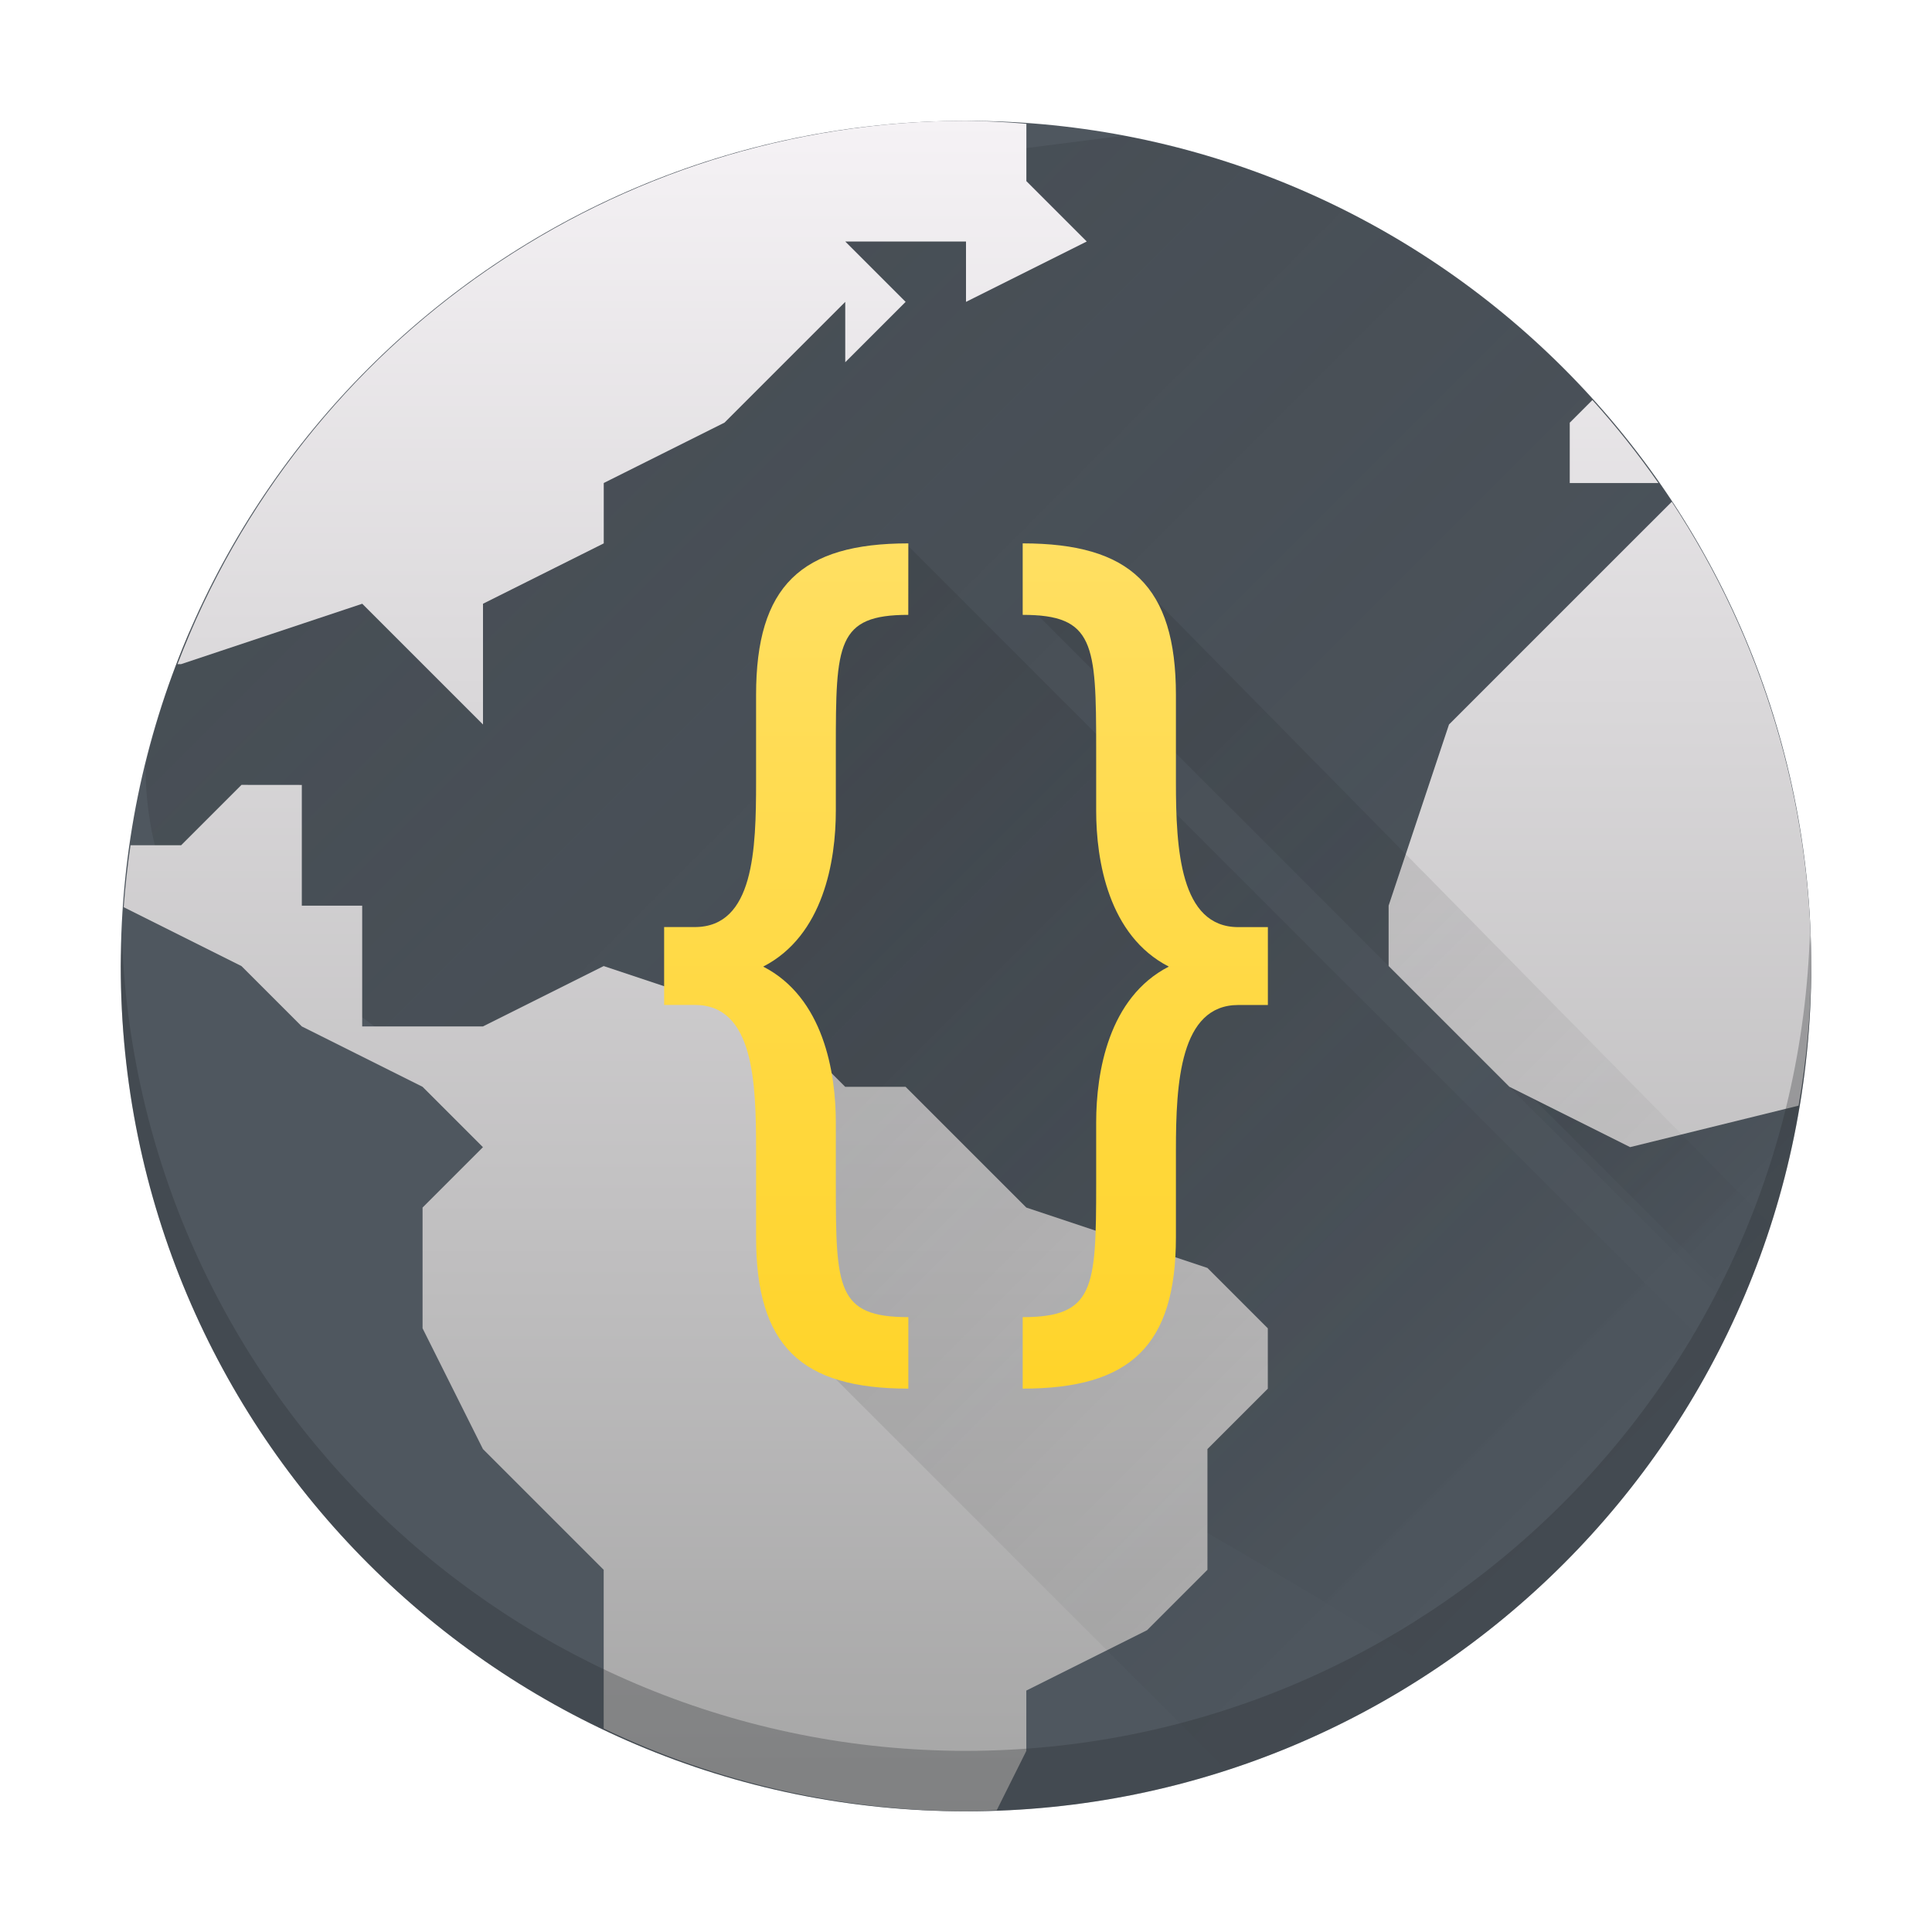
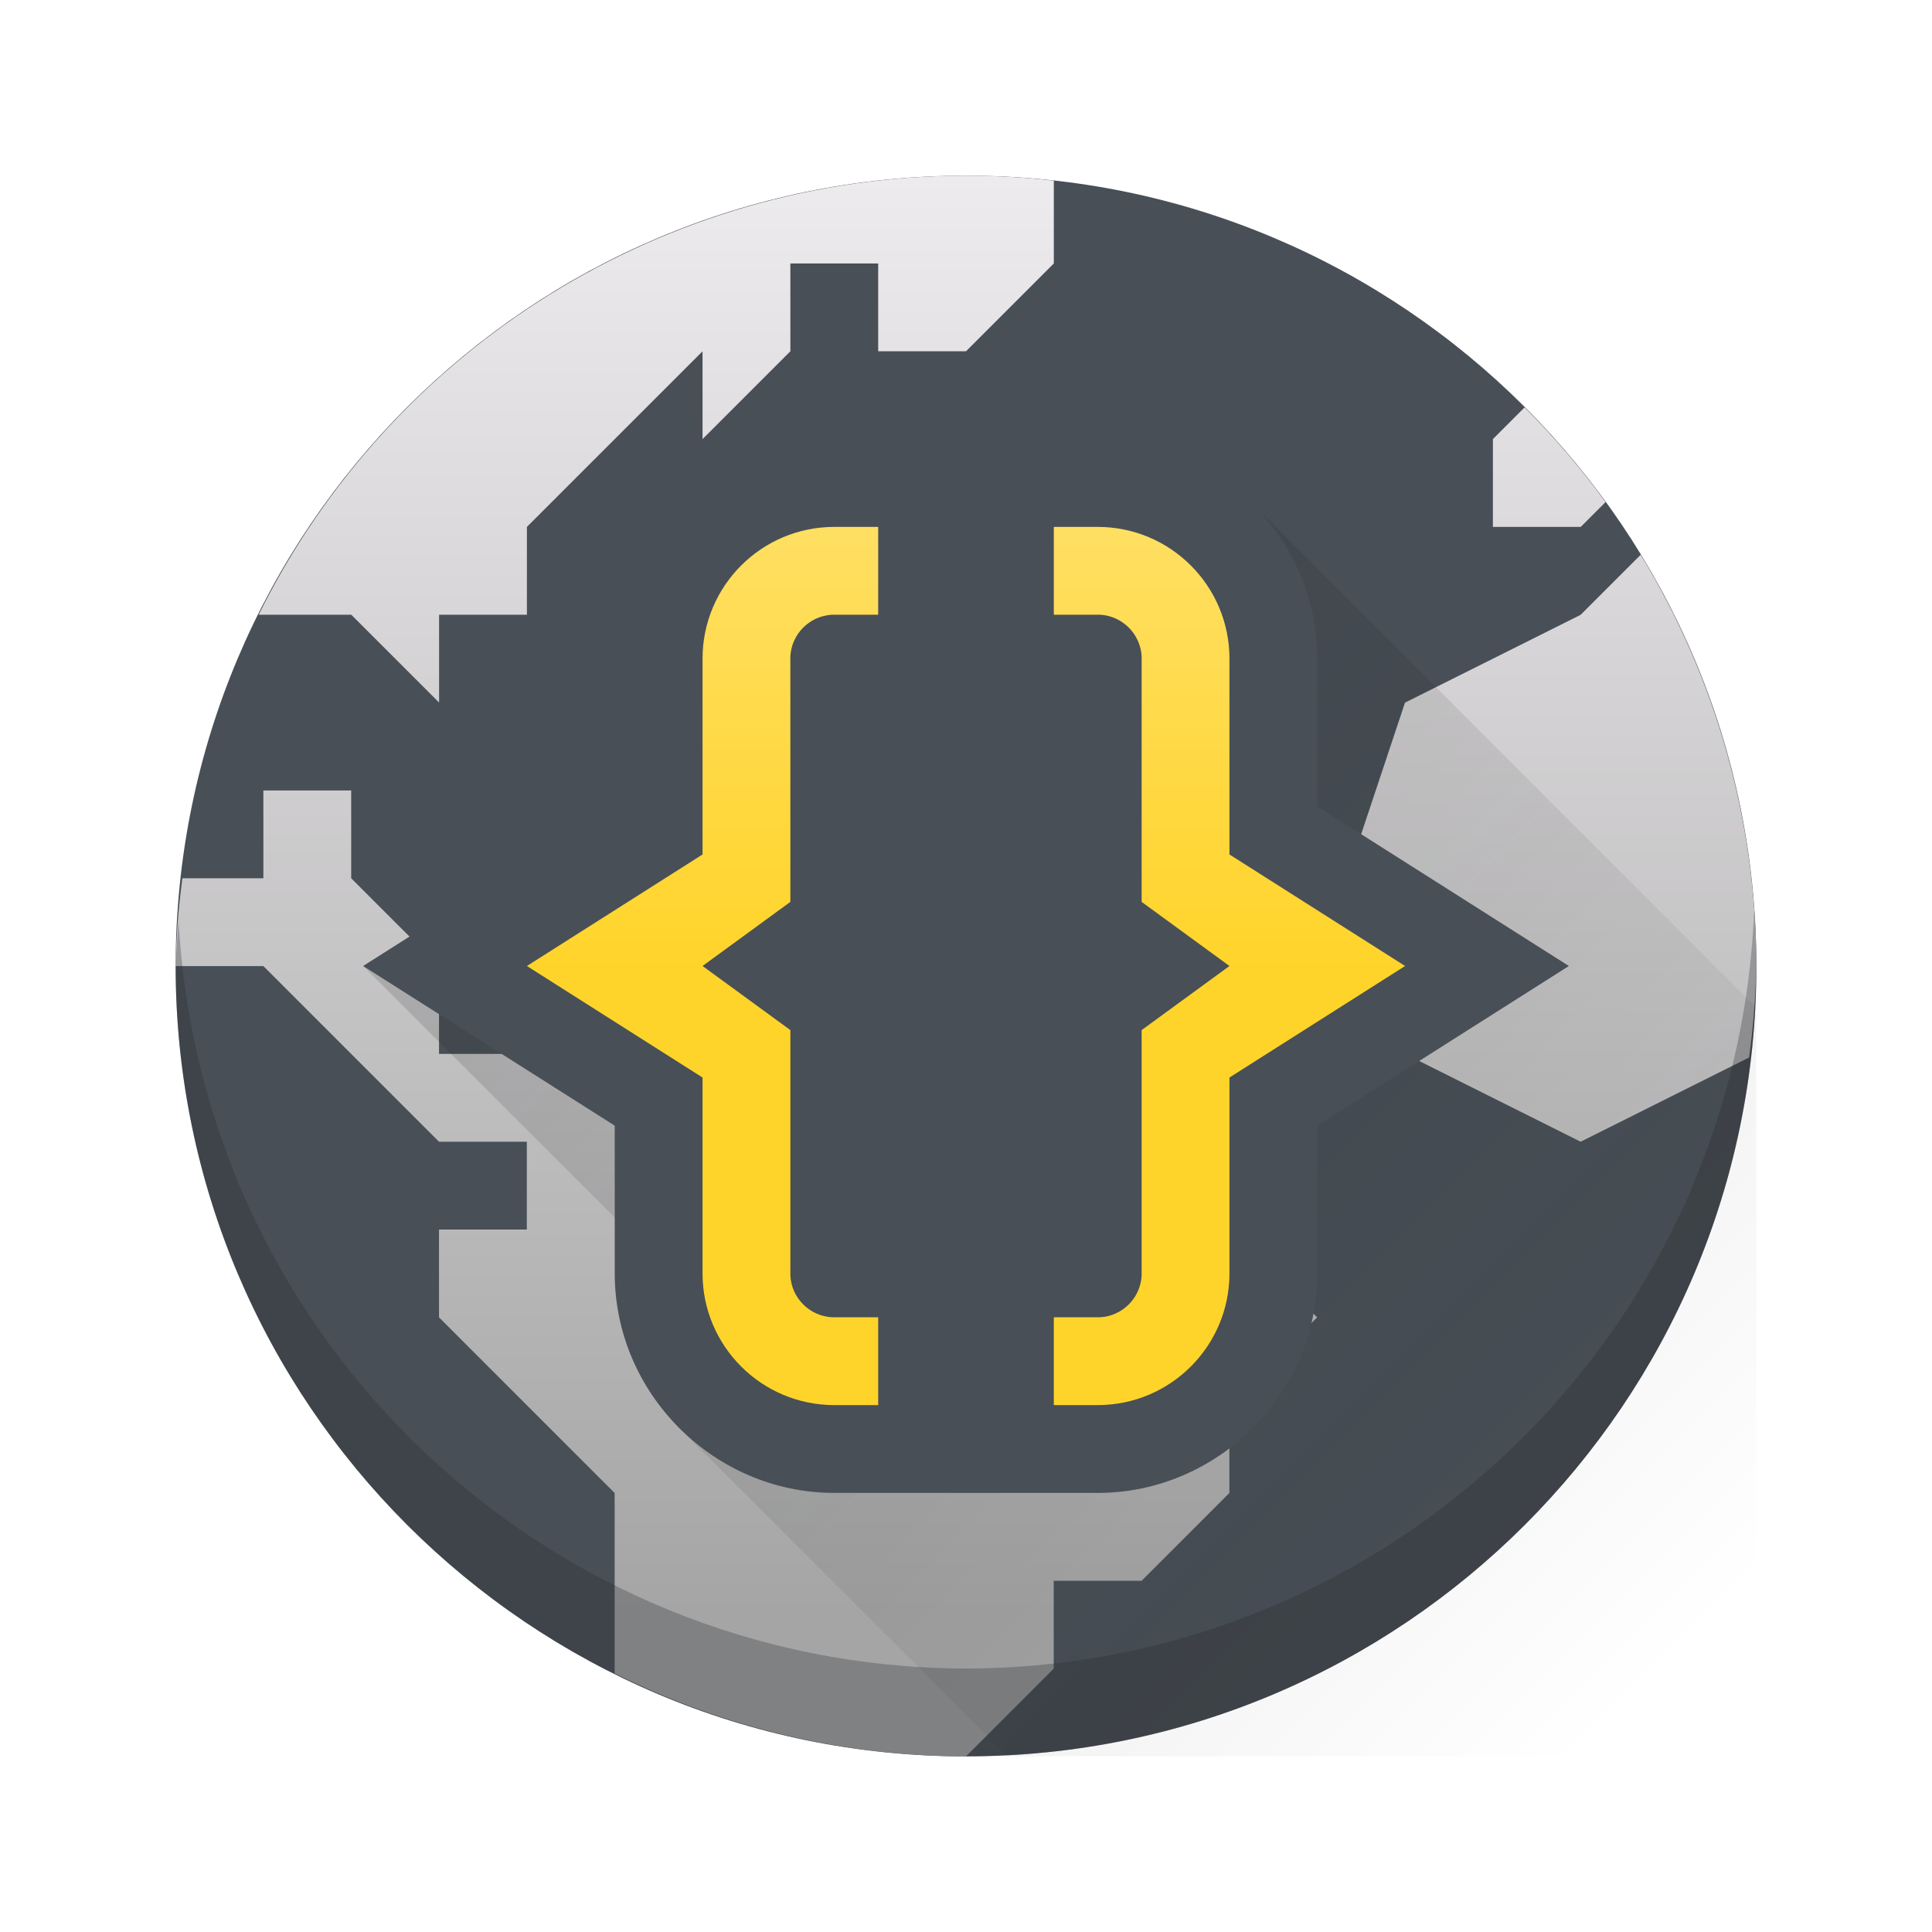
- <svg xmlns="http://www.w3.org/2000/svg" xmlns:xlink="http://www.w3.org/1999/xlink" height="32" width="32">
-   <linearGradient id="a">
+ <svg xmlns="http://www.w3.org/2000/svg" height="22" width="22">
+   <linearGradient id="a" gradientUnits="userSpaceOnUse" x1="24.018" x2="24.018" y1="18.383" y2=".383">
+     <stop offset="0" stop-color="#a5a5a5" />
+     <stop offset="1" stop-color="#f5f2f5" />
+   </linearGradient>
+   <linearGradient id="b" gradientUnits="userSpaceOnUse" x1="6" x2="6" y1="11" y2="6">
+     <stop offset="0" stop-color="#ffd42a" />
+     <stop offset="1" stop-color="#ffdf62" />
+   </linearGradient>
+   <linearGradient id="c" gradientUnits="userSpaceOnUse" x1="4" x2="18" y1="6" y2="20">
    <stop offset="0" stop-color="#292c2f" />
    <stop offset="1" stop-opacity="0" />
  </linearGradient>
-   <linearGradient id="b" gradientUnits="userSpaceOnUse" x1="-27.898" x2="-7.898" xlink:href="#a" y1="3.831" y2="23.831" />
-   <linearGradient id="c" gradientUnits="userSpaceOnUse" x1="-10.898" x2="-3.898" xlink:href="#a" y1="10.831" y2="17.831" />
-   <linearGradient id="d" gradientUnits="userSpaceOnUse" x1="-31.898" x2="-31.898" y1="27.831" y2="-.169">
-     <stop offset="0" stop-color="#a5a5a5" />
-     <stop offset="1" stop-color="#f5f2f5" />
-   </linearGradient>
-   <linearGradient id="e" gradientUnits="userSpaceOnUse" x1="13" x2="27" xlink:href="#a" y1="10" y2="24" />
-   <linearGradient id="f" gradientUnits="userSpaceOnUse" x1="16" x2="16" y1="23" y2="9">
-     <stop offset="0" stop-color="#ffd42a" />
-     <stop offset="1" stop-color="#ffdf62" />
-   </linearGradient>
-   <g transform="translate(33.898 2.17)">
-     <rect fill="#4f575f" height="28" rx="14" width="28" x="-31.898" y="-.169" />
-     <path d="M-15.304.079l-2.975.38-4.135 2.388-1.502 2.6s-1.973 1.39-2.271 1.31c-2.517-.028-3.87.666-4.58 1.549-.301.703-.537 1.44-.72 2.197-.006.76.16 1.35.16 1.35 7.06 6.358 14.122 9.098 21.183 13.644a13.9 13.9 0 0 0 1.275-.96l.069-.06c.36-.307.703-.635 1.029-.978.072-.076.14-.155.21-.232a13.928 13.928 0 0 0 1.749-2.375l.055-.09a13.991 13.991 0 0 0 1.824-6.282l.002-.02v-.001L-5.755 6.86a13.95 13.95 0 0 0-9.55-6.783z" fill="url(#b)" fill-rule="evenodd" opacity=".2" />
-     <path d="M-4.886 8.673l-4.307 6.66 4.12 4.12a13.997 13.997 0 0 0 .187-10.78z" fill="url(#c)" fill-rule="evenodd" opacity=".2" />
-     <path d="M-17.898-.17a14 14 0 0 0-13.06 9h.06l3-1 1 1 1 1v-2l2-1v-1l2-1 2-2v1l1-1-1-1h2v1l2-1-1-1v-.95a14 14 0 0 0-1-.05zm10.375 4.626l-.375.375v1h1.469a14 14 0 0 0-1.094-1.375zm1.316 1.684l-.691.69-2 2-1 1-1 3v1l1 1 1 1 2 1 2.79-.687a14 14 0 0 0 .21-2.312 14 14 0 0 0-2.31-7.691zm-23.691 4.69l-1 1h-.838c-.05.34-.088.682-.113 1.024v.002l1.95.975 1 1 2 1 1 1-1 1v2l1 2 2 2v2.629a14 14 0 0 0 6 1.37c.17-.002.34-.008.51-.017l.49-.982v-1l2-1 1-1v-2l1-1v-1l-1-1-3-1-1-1-1-1h-1l-1-1-3-1-2 1h-2v-2h-1v-2z" fill="url(#d)" />
-   </g>
-   <path d="M15 9l-1 1-1 1v4l-1 1 1 1v5l7.318 7.318a13.965 13.965 0 0 0 8.116-6.884zm2 0v1l11.758 11.758c.215-.477.41-.965.572-1.469L19.2 10z" fill="url(#e)" fill-rule="evenodd" opacity=".2" />
-   <path d="M15.045 9c-1.777 0-2.522.706-2.522 2.51v1.441c0 1.114-.034 2.404-1.015 2.404H11v1.29h.508c.981 0 1.015 1.29 1.015 2.404v1.441c0 1.804.745 2.51 2.522 2.51v-1.184c-1.185 0-1.201-.478-1.201-2.21V18.59c0-.831-.205-2.068-1.203-2.58.998-.513 1.203-1.751 1.203-2.582v-1.034c0-1.732.016-2.21 1.2-2.21zm1.894 0v1.184c1.185 0 1.217.478 1.217 2.21v1.034c0 .83.205 2.07 1.203 2.582-.998.512-1.203 1.749-1.203 2.58v1.016c0 1.732-.032 2.21-1.217 2.21V23c1.777 0 2.538-.706 2.538-2.51v-1.44c0-1.114.068-2.404 1.033-2.404H21v-1.29h-.49c-.965 0-1.033-1.29-1.033-2.404V11.51c0-1.804-.76-2.51-2.538-2.51z" fill="url(#f)" />
-   <path d="M29.979 15.414A14 14 0 0 1 16 29 14 14 0 0 1 2.021 15.586 14 14 0 0 0 2 16a14 14 0 0 0 14 14 14 14 0 0 0 14-14 14 14 0 0 0-.021-.586z" fill="#292c2f" opacity=".3" />
+   <circle cx="11" cy="11" fill="#484f56" r="9" />
+   <path d="m11 2a9 9 0 0 0 -8.055 5h1.055l1 1v-1h1v-1l2-2v1l1-1v-1h1v1h1l1-1v-.943a9 9 0 0 0 -1-.057zm6.361 2.639-.361.361v1h1l.283-.283a9 9 0 0 0 -.922-1.078zm1.322 1.678-.684.684-2 1-1 3h1v1l2 1 1.918-.959a9 9 0 0 0 .082-1.041 9 9 0 0 0 -1.316-4.684zm-15.684 2.684v1h-.922a9 9 0 0 0 -.078 1h1l2 2h1v1h-1v1l2 2v2.055a9 9 0 0 0 4 .945l1-1v-1h1l1-1v-1l1-1-1-1h-2l-1-1h-1l-1-1h-2v-1l-1 1h-1v-1l-1-1v-1z" fill="url(#a)" stroke-linejoin="round" stroke-width="2" />
+   <path d="m19.975 10.359a9 9 0 0 1 -8.975 8.641 9 9 0 0 1 -8.965-8.5 9 9 0 0 0 -.035.5 9 9 0 0 0 9 9 9 9 0 0 0 9-9 9 9 0 0 0 -.025-.641z" fill="#292c2f" opacity=".3" stroke-linejoin="round" stroke-width="2" />
+   <path d="m4.135 11 2.865 2.865.736 2.398 3.738 3.736h8.525v-8.525l-5.736-5.738z" fill="url(#c)" opacity=".2" />
+   <path d="m9.5 5c-1.369 0-2.5 1.131-2.5 2.5v1.682l-2.865 1.818 2.865 1.818v1.682c0 1.369 1.131 2.5 2.5 2.5h3c1.369 0 2.5-1.131 2.5-2.5v-1.682l2.865-1.818-2.865-1.818v-1.682c0-1.369-1.131-2.5-2.5-2.5z" fill="#484f56" />
+   <path d="m9.5 6c-.828 0-1.5.672-1.5 1.5v2.23l-2 1.27 2 1.27v2.23c0 .828.672 1.5 1.5 1.5h.5v-1h-.525c-.256-.013-.462-.219-.475-.475v-2.795l-1-.73 1-.73v-2.795c.013-.256.219-.462.475-.475h.525v-1zm2.5 0v1h.525c.256.013.462.219.475.475v2.795l1 .73-1 .73v2.795c-.013.256-.219.462-.475.475h-.525v1h.5c.828 0 1.5-.672 1.5-1.5v-2.23l2-1.27-2-1.27v-2.23c0-.828-.672-1.5-1.5-1.5z" fill="url(#b)" />
</svg>
